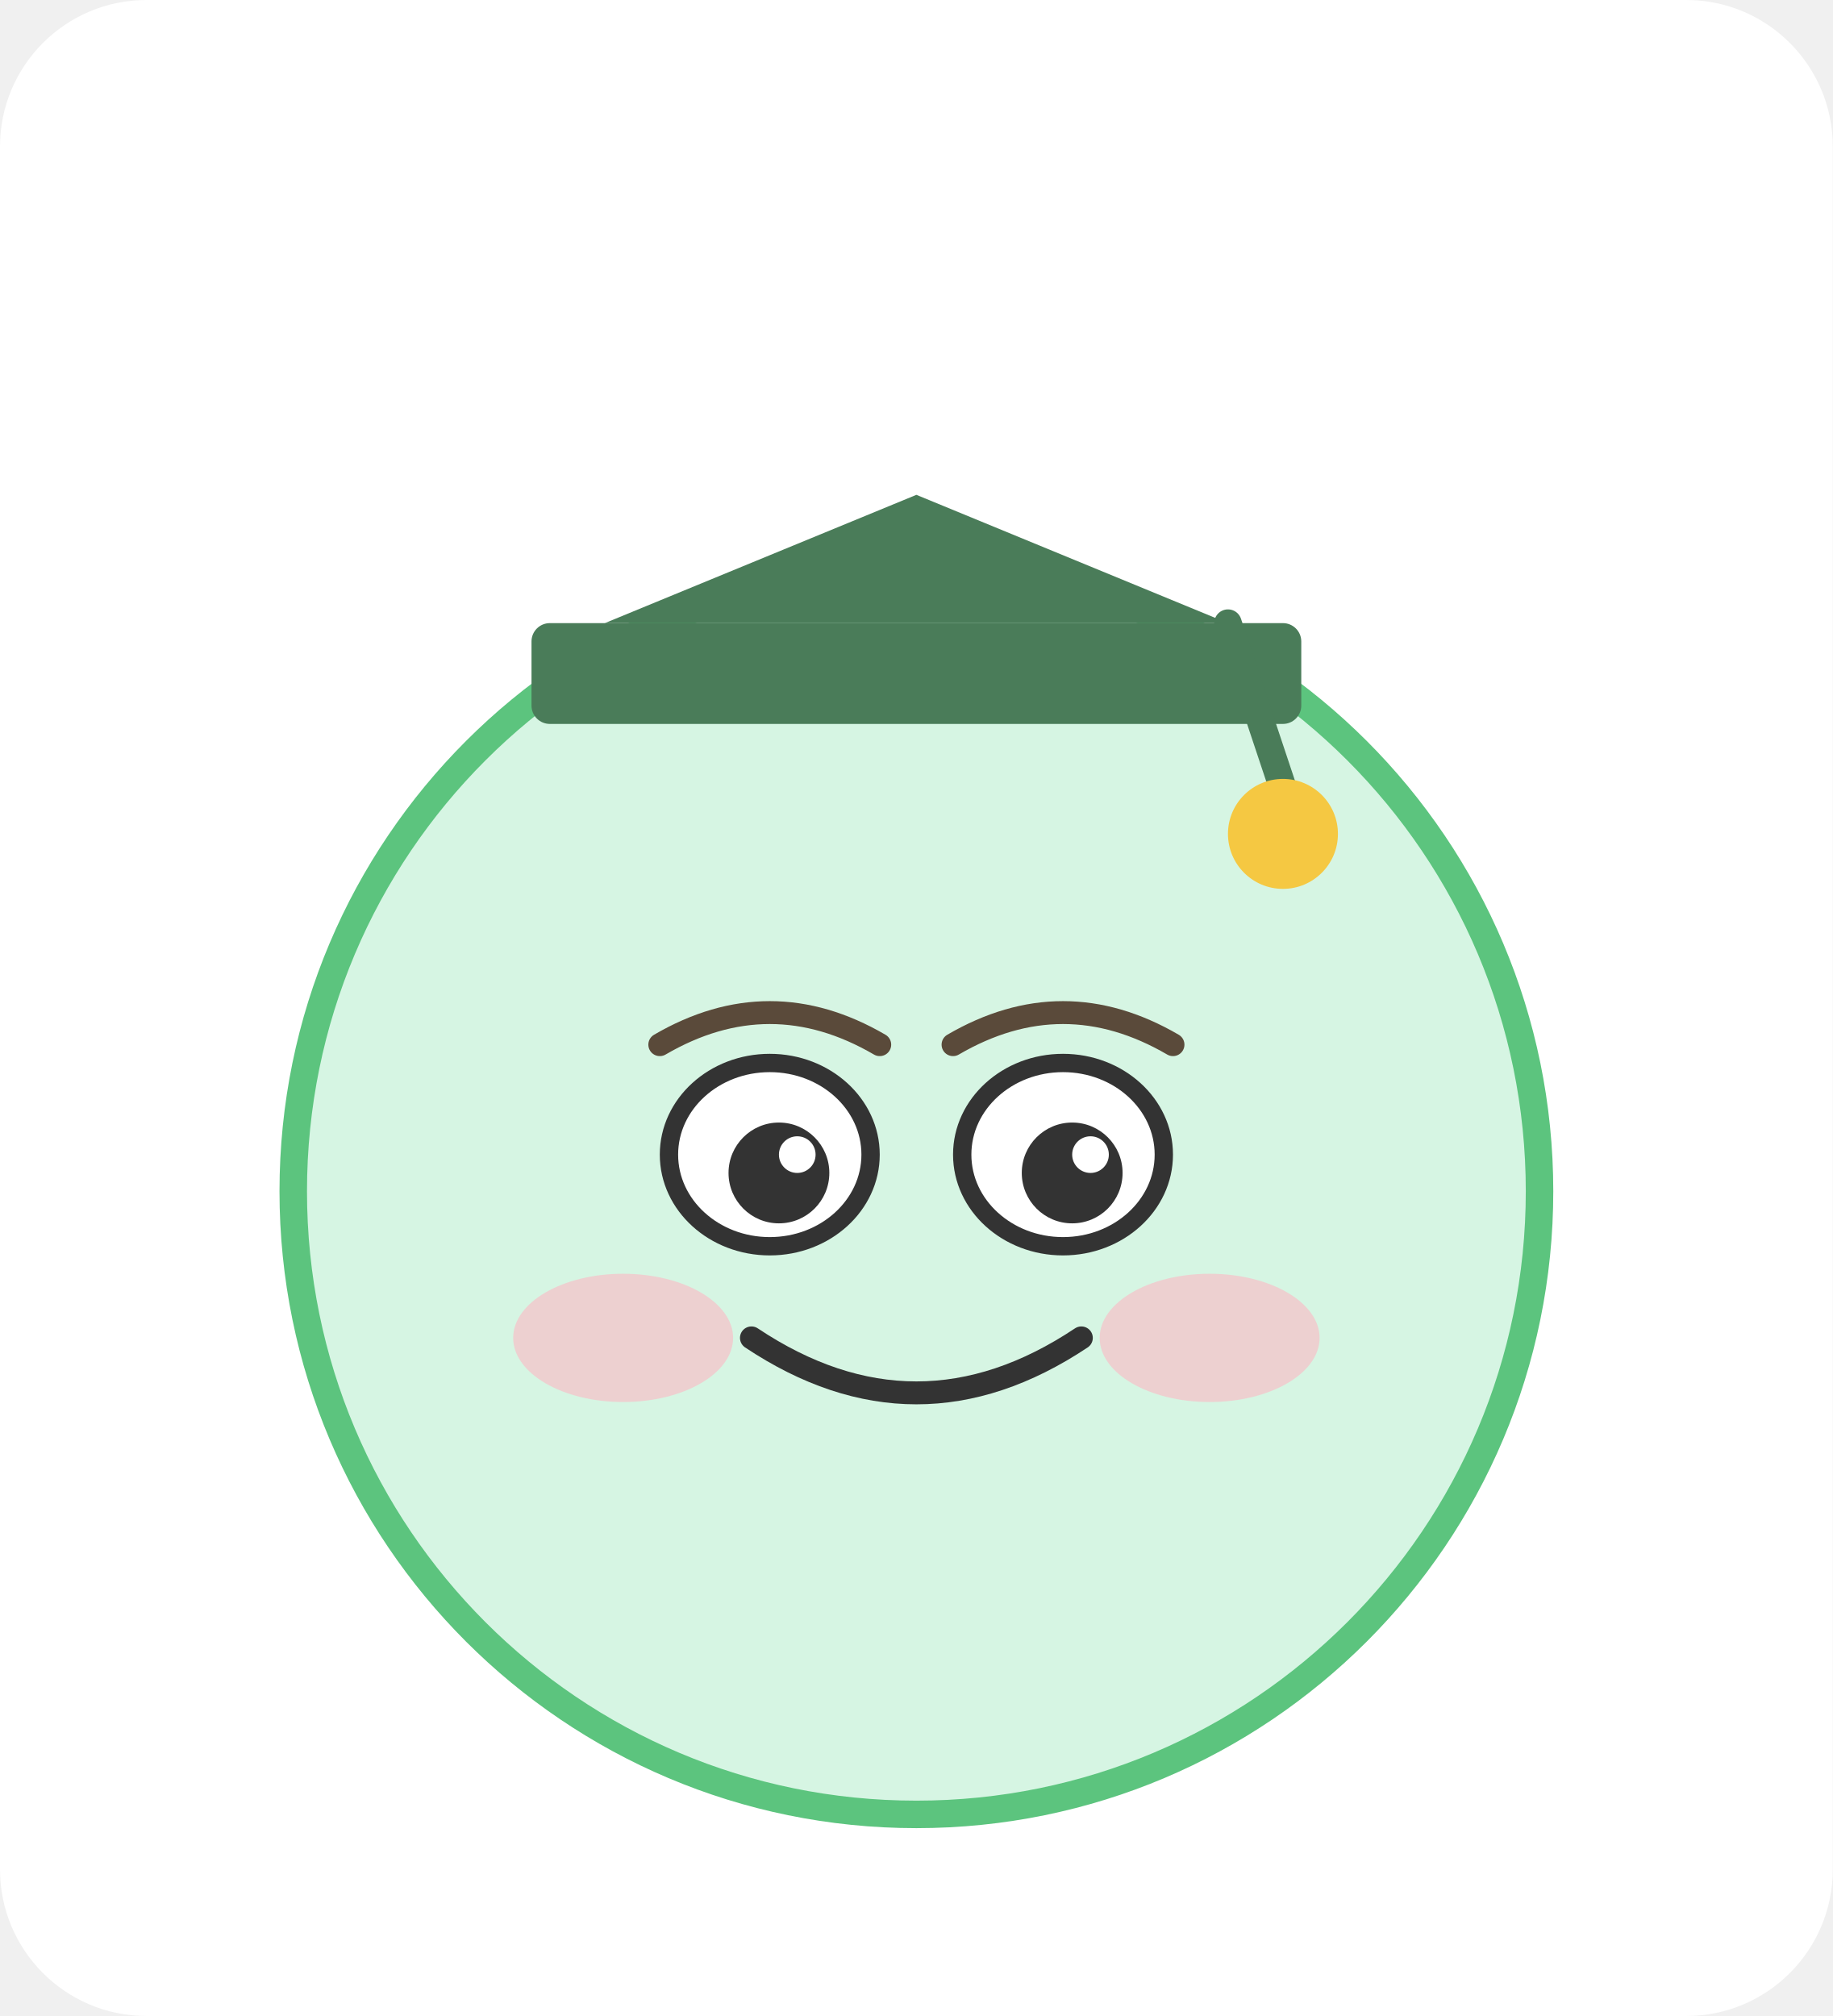
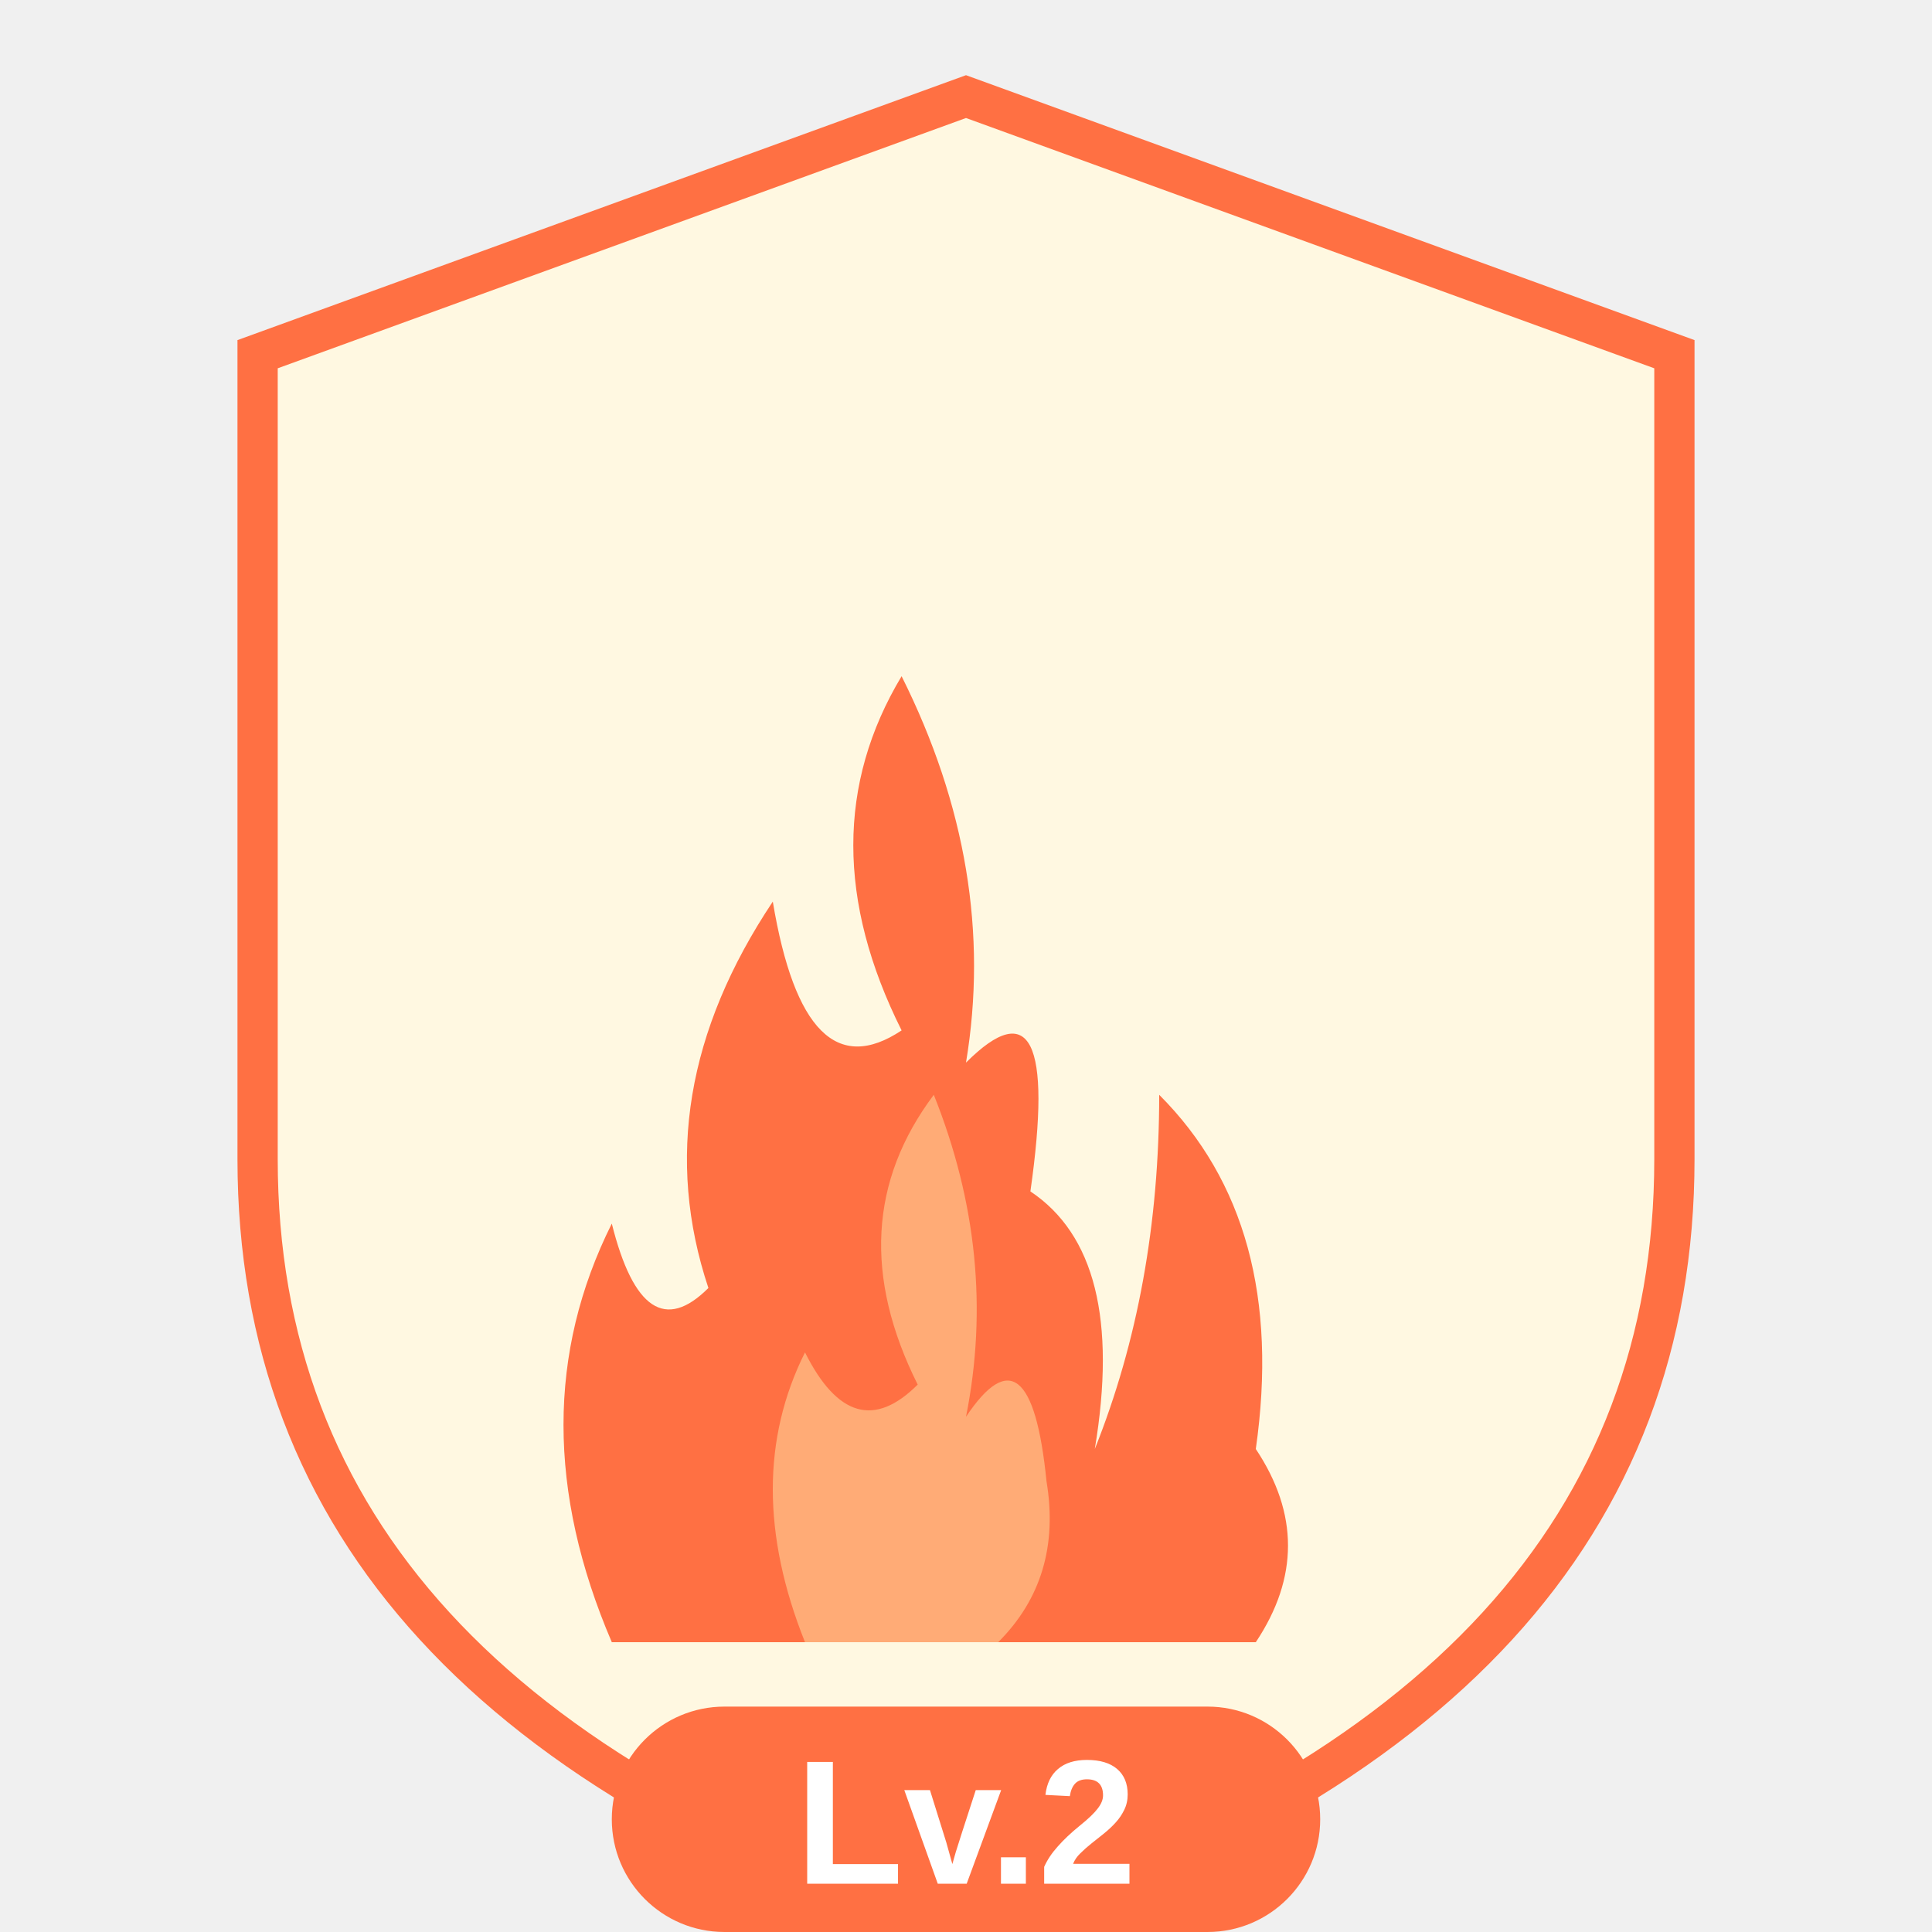
- <svg xmlns="http://www.w3.org/2000/svg" viewBox="0 0 200 220">
-   <rect width="200" height="220" fill="white" rx="16" />
-   <circle cx="100" cy="130" r="68" fill="#D6F5E3" stroke="#5CC47E" stroke-width="3" />
-   <rect x="58" y="68" width="84" height="11" rx="2" fill="#4A7C59" />
-   <polygon points="100,54 134,68 100,68 66,68" fill="#4A7C59" />
-   <line x1="134" y1="68" x2="140" y2="86" stroke="#4A7C59" stroke-width="3" stroke-linecap="round" />
-   <circle cx="140" cy="91" r="6" fill="#F5C842" />
-   <path d="M72,114 Q84,107 96,114" stroke="#5A4A3A" stroke-width="2.5" fill="none" stroke-linecap="round" />
-   <path d="M104,114 Q116,107 128,114" stroke="#5A4A3A" stroke-width="2.5" fill="none" stroke-linecap="round" />
-   <ellipse cx="84" cy="126" rx="11" ry="10" fill="white" stroke="#333" stroke-width="2" />
-   <ellipse cx="116" cy="126" rx="11" ry="10" fill="white" stroke="#333" stroke-width="2" />
-   <circle cx="85" cy="128" r="5.5" fill="#333" />
-   <circle cx="117" cy="128" r="5.5" fill="#333" />
-   <circle cx="87" cy="126" r="2" fill="white" />
-   <circle cx="119" cy="126" r="2" fill="white" />
-   <path d="M82,146 Q100,158 118,146" stroke="#333" stroke-width="2.5" fill="none" stroke-linecap="round" />
-   <ellipse cx="68" cy="146" rx="12" ry="7" fill="#FFB3C1" opacity="0.55" />
-   <ellipse cx="132" cy="146" rx="12" ry="7" fill="#FFB3C1" opacity="0.55" />
+ <svg xmlns="http://www.w3.org/2000/svg" width="120" height="120" viewBox="0 0 120 120" role="img">
+   <path d="M60 6 L104 22 L104 72 Q104 106 60 120 Q16 106 16 72 L16 22 Z" fill="#FFF8E1" stroke="#FF7043" stroke-width="2.5" />
+   <path d="M38 102 Q32 88 38 76 Q40 84 44 80 Q40 68 48 56 Q50 68 56 64 Q50 52 56 42 Q62 54 60 66 Q66 60 64 74 Q70 78 68 90 Q72 80 72 68 Q80 76 78 90 Q82 96 78 102 Z" fill="#FF7043" />
+   <path d="M50 102 Q46 92 50 84 Q53 90 57 86 Q52 76 58 68 Q62 78 60 88 Q64 82 65 92 Q66 98 62 102 Z" fill="#FFAB76" />
+   <rect x="38" y="106" width="44" height="14" rx="7" fill="#FF7043" />
+   <text x="60" y="117" font-family="'Helvetica Neue',Arial,sans-serif" font-size="11" font-weight="700" text-anchor="middle" fill="#fff">Lv.2</text>
</svg>
